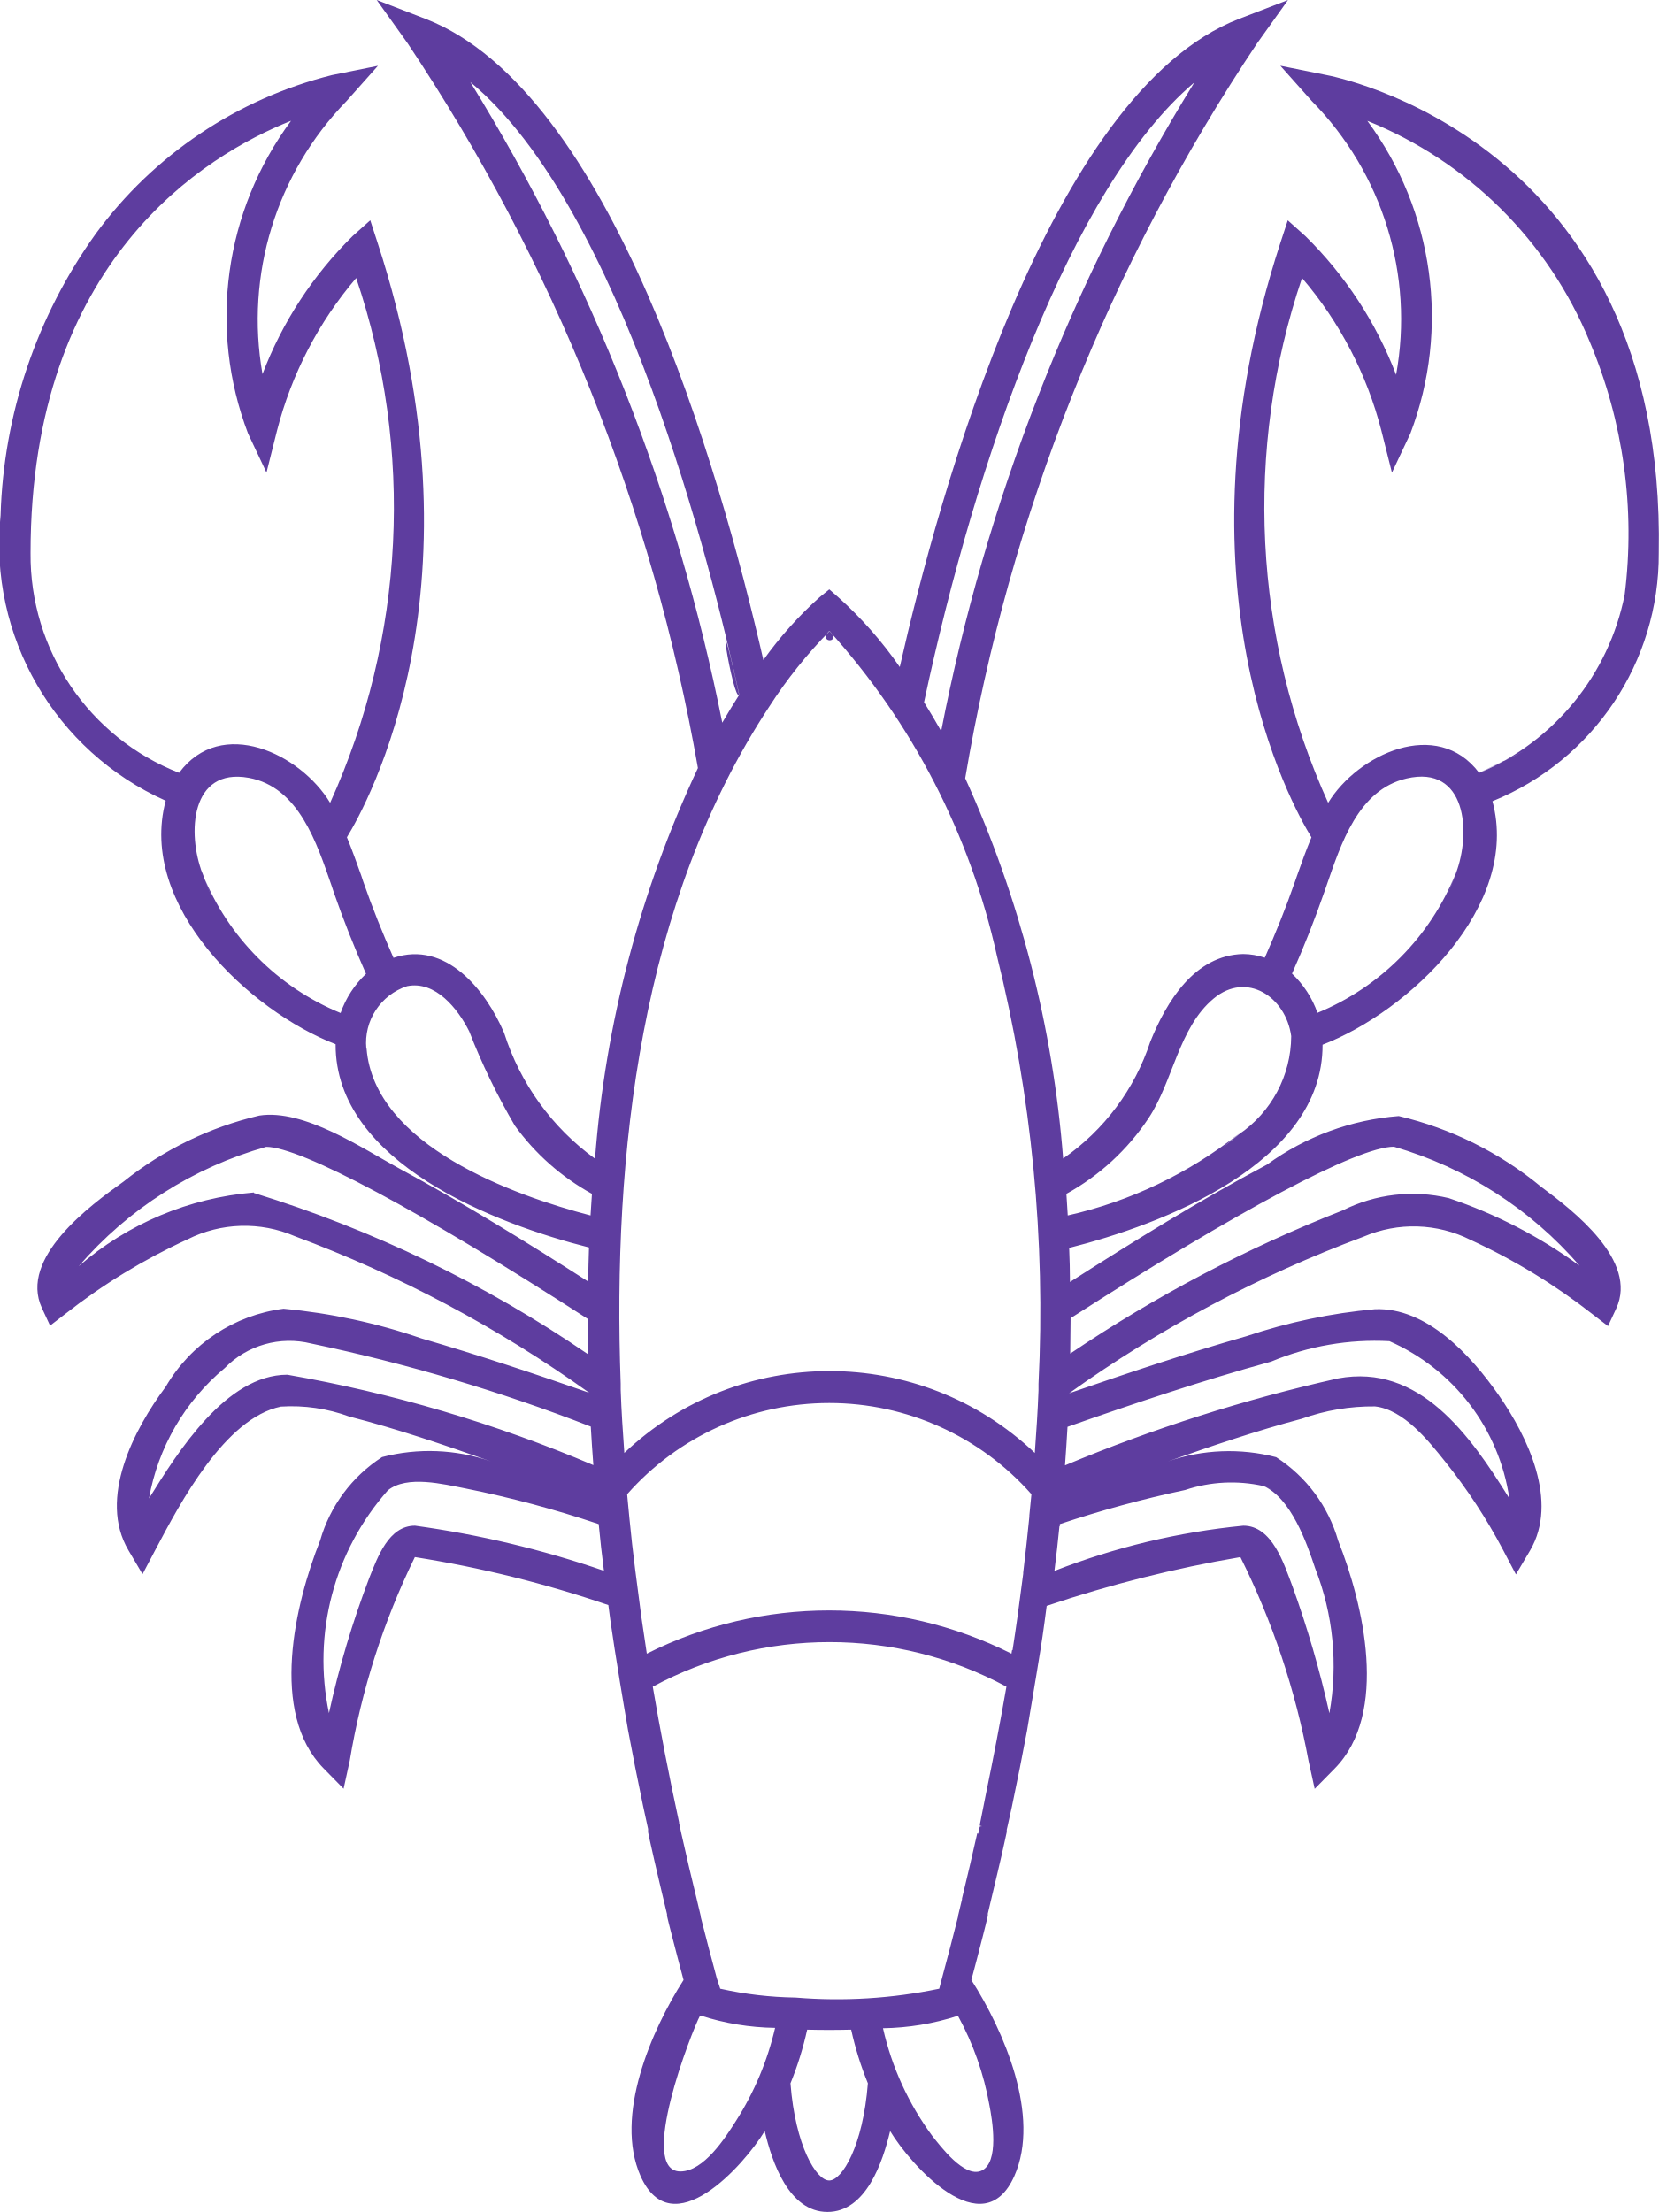
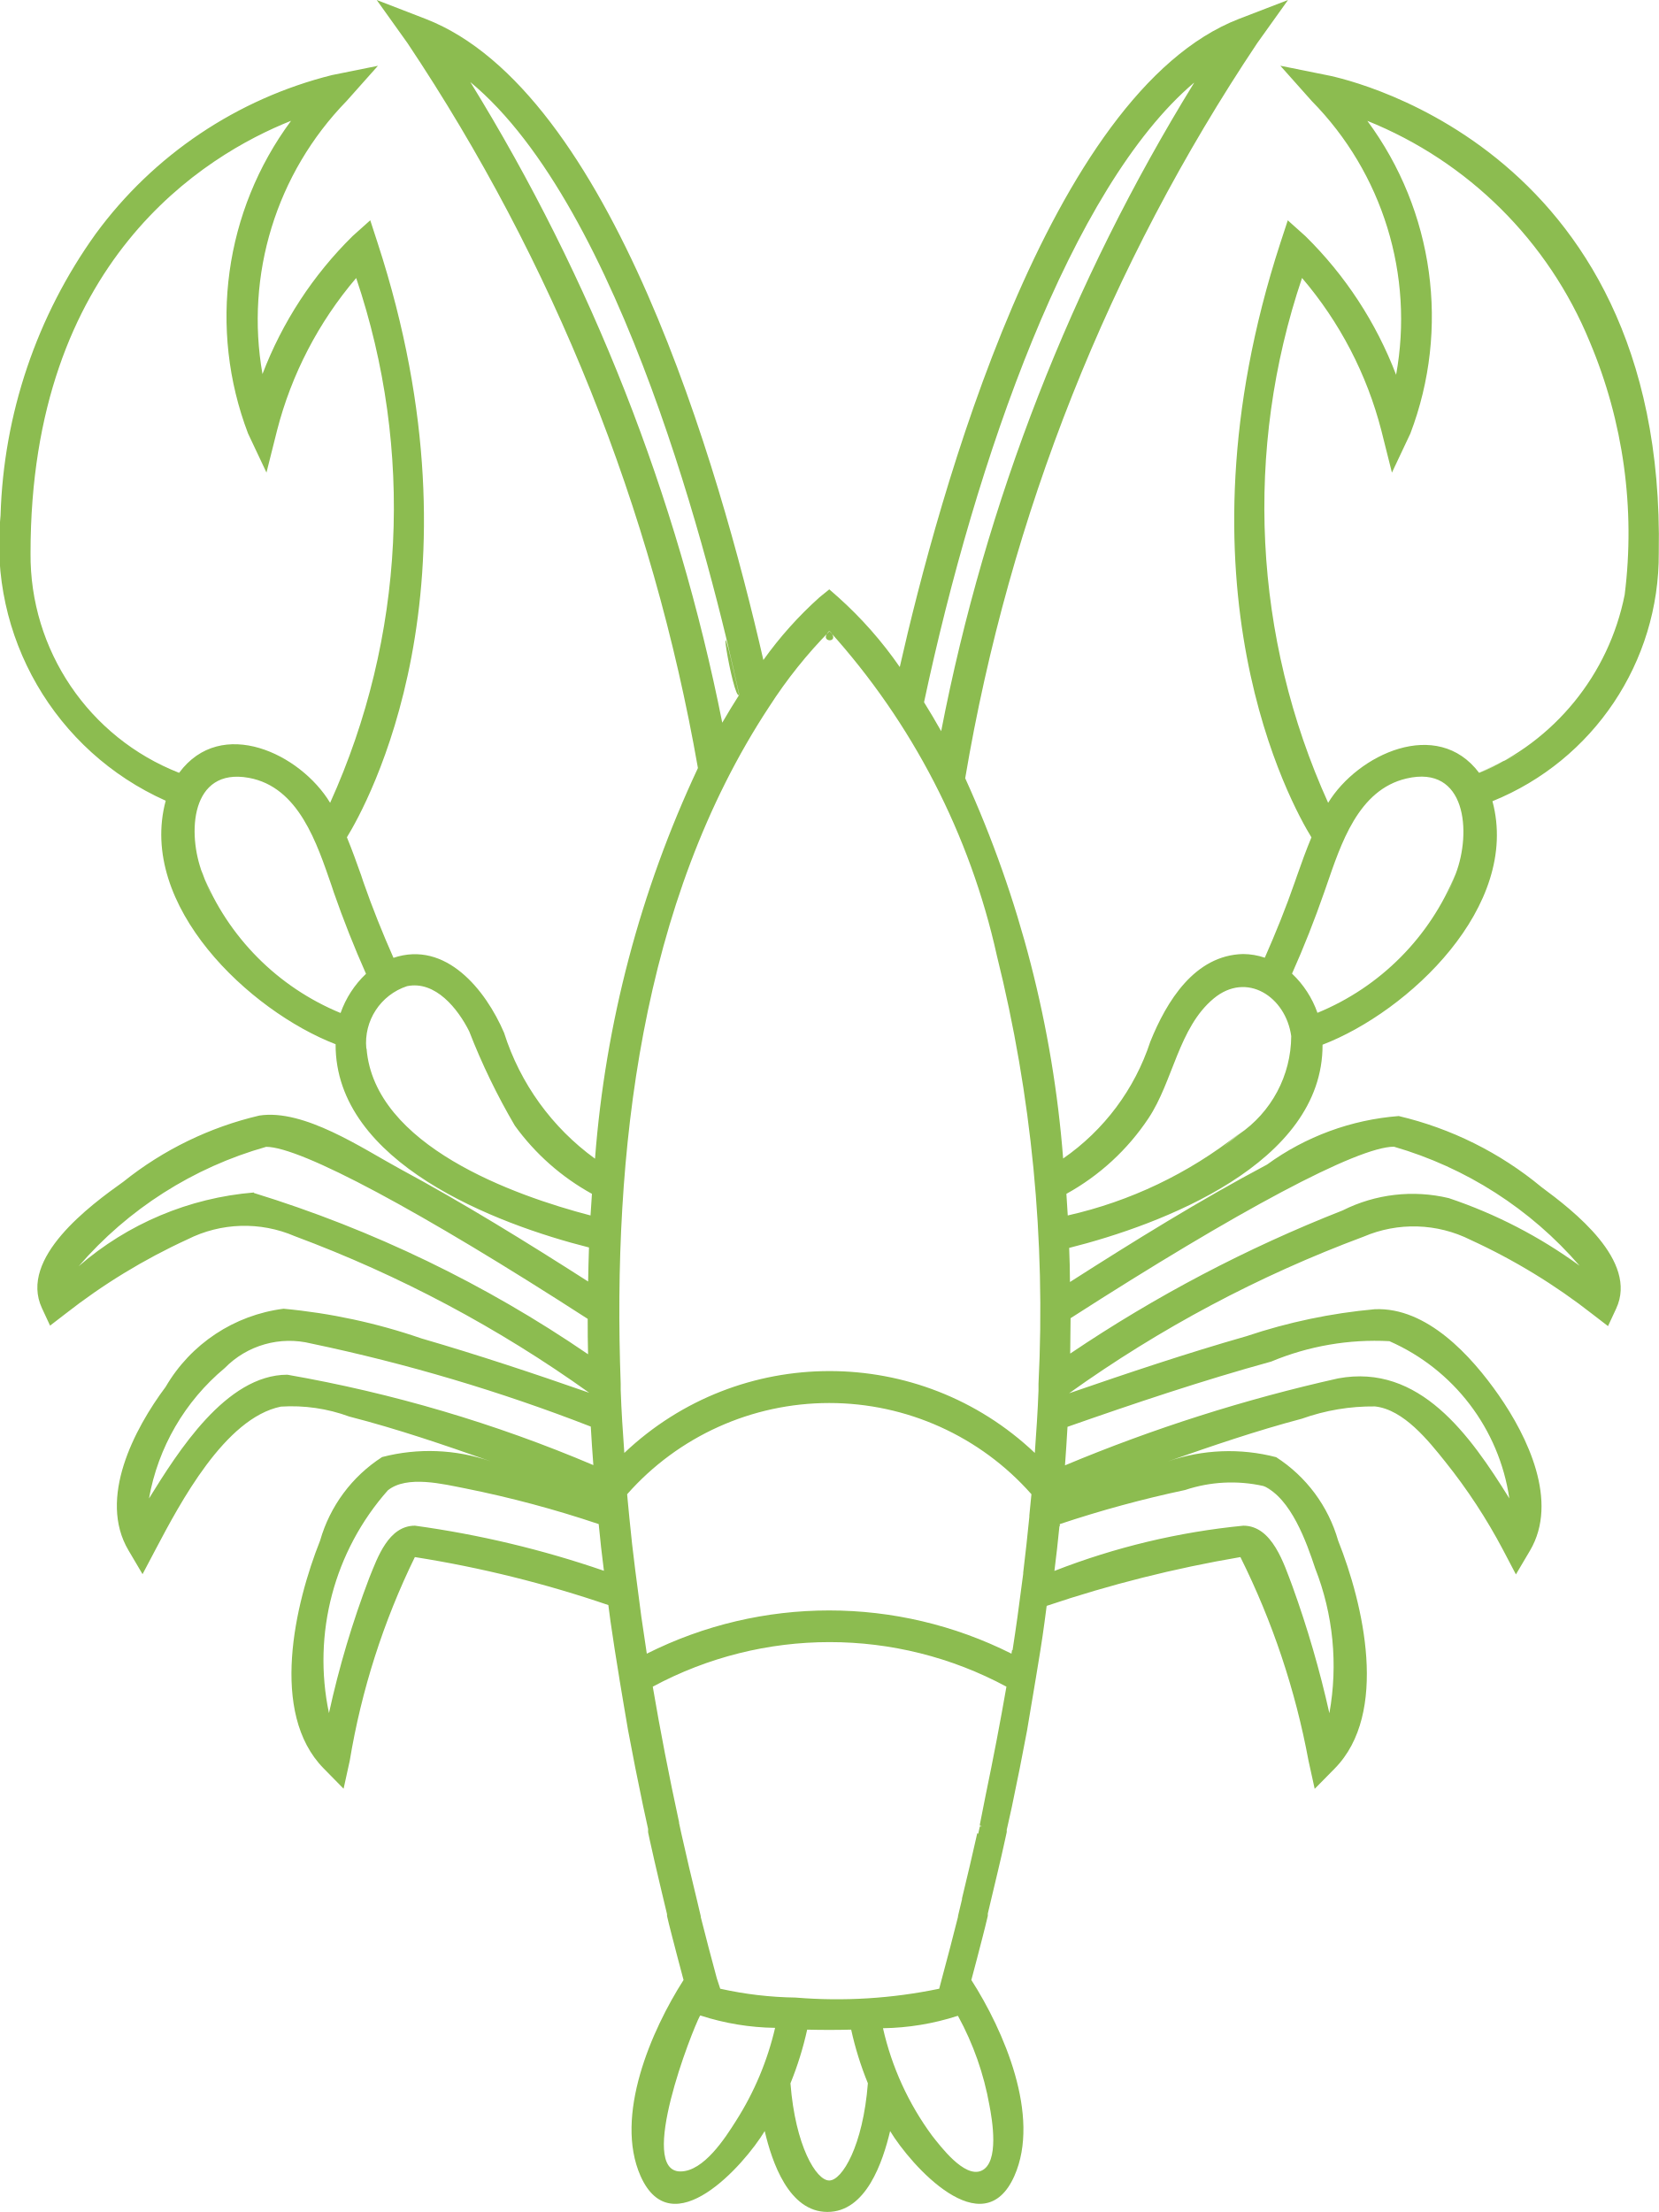
<svg xmlns="http://www.w3.org/2000/svg" width="26.999" height="36.001" viewBox="0 0 26.999 36.001">
-   <path id="h4" d="M27,9c.125-6.761-5.357-7.769-5.411-7.779l-.748-.151.511.574A5.06,5.06,0,0,1,22.725,6.1a6.329,6.329,0,0,0-1.476-2.257l-.287-.257-.121.369c-1.813,5.569.186,9.154.506,9.673-.086.208-.163.419-.235.626l-.032.092c-.147.425-.315.839-.492,1.241a1.118,1.118,0,0,0-.353-.06c-.789.019-1.246.77-1.511,1.428a3.721,3.721,0,0,1-1.418,1.9,18.41,18.41,0,0,0-1.594-6.189A30.717,30.717,0,0,1,20.466.7l.5-.7-.8.308c-3.1,1.2-4.893,7.781-5.519,10.548a6.437,6.437,0,0,0-1-1.135L13.5,9.592l-.158.128a6.233,6.233,0,0,0-.915,1.022C11.71,7.609,9.948,1.478,6.931.308L6.134,0l.5.7a30.793,30.793,0,0,1,4.728,11.8,18.232,18.232,0,0,0-1.675,6.358,4.038,4.038,0,0,1-1.48-2.049c-.3-.7-.949-1.506-1.8-1.22-.177-.4-.344-.815-.492-1.24l-.033-.1c-.071-.2-.148-.415-.233-.622.319-.519,2.318-4.1.5-9.673l-.12-.369-.287.257A6.307,6.307,0,0,0,4.275,6.088,5.1,5.1,0,0,1,5.643,1.645l.511-.574-.748.151A6.818,6.818,0,0,0,1.561,3.805,8.276,8.276,0,0,0,.012,8.387,4.578,4.578,0,0,0,2.7,13.032c-.46,1.71,1.368,3.424,2.765,3.963-.008,1.937,2.625,2.93,4.124,3.308-.007.181-.01.367-.014.554-1.005-.643-2.022-1.272-3.071-1.838-.6-.326-1.552-.975-2.28-.863a5.573,5.573,0,0,0-2.212,1.076c-.541.385-1.705,1.242-1.327,2.057l.133.286.248-.191a9.931,9.931,0,0,1,1.989-1.213A2.064,2.064,0,0,1,4.8,20.119a20.56,20.56,0,0,1,4.793,2.549v0c-.9-.314-1.813-.618-2.732-.885A9.606,9.606,0,0,0,4.618,21.3,2.6,2.6,0,0,0,2.7,22.57c-.513.687-1.106,1.818-.606,2.662l.229.388.211-.4c.4-.757,1.129-2.141,2.041-2.327a2.721,2.721,0,0,1,1.113.162c.779.2,1.544.461,2.3.728a3.052,3.052,0,0,0-1.766-.069,2.4,2.4,0,0,0-1.009,1.359c-.408,1.026-.831,2.807.058,3.709l.324.33.1-.455a12.02,12.02,0,0,1,1.06-3.315,18.766,18.766,0,0,1,3.149.781l.035.265c.043.3.091.607.141.909l.009.058c.023.134.044.268.067.4l.068.4c.074.4.157.816.245,1.235h0l.082.377h0l0,.02h0l0,.008h0l0,.009h0l0,.008h0v.009h0v0h0l.027.127c.05.222.1.448.155.676h0l.04.169h0l.086.36,0,.012h0l0,.017h0l.03.127.048.189c.061.239.126.483.191.727-.522.816-1.132,2.213-.7,3.19.509,1.145,1.684-.174,2.021-.731.117.5.391,1.316,1.021,1.316s.9-.814,1.02-1.316c.338.558,1.513,1.875,2.022.731.434-.977-.176-2.373-.7-3.19.064-.242.129-.484.19-.727v0l.047-.187h0c0-.01.005-.02.007-.03l.024-.1h0l0-.018h0l0-.019.083-.35h0l.079-.332h0q.062-.258.117-.512l.029-.133h0v0h0v0h0v0h0l0-.008h0l0-.01h0l0-.02h0l.012-.051.058-.261h0l.014-.064h0c.088-.419.171-.832.246-1.235l.067-.4c.024-.133.044-.267.067-.4l.01-.058c.05-.3.1-.6.141-.909h0l.035-.265a20.739,20.739,0,0,1,3.153-.794A12.583,12.583,0,0,1,21.3,28.659l.1.455.325-.33c.888-.9.466-2.682.057-3.709a2.4,2.4,0,0,0-1.009-1.359,3.042,3.042,0,0,0-1.763.069c.72-.253,1.444-.5,2.181-.695a3.422,3.422,0,0,1,1.19-.2c.468.051.87.558,1.144.9a9.035,9.035,0,0,1,.94,1.434l.21.4.23-.389c.471-.8-.042-1.856-.509-2.527-.448-.643-1.171-1.437-2.018-1.4a9.156,9.156,0,0,0-2.089.439c-.971.277-1.931.6-2.886.929v0a20.56,20.56,0,0,1,4.793-2.549,2.067,2.067,0,0,1,1.742.053,9.938,9.938,0,0,1,1.988,1.212l.248.191.133-.286c.362-.778-.7-1.595-1.216-1.977a5.681,5.681,0,0,0-2.323-1.156,4.191,4.191,0,0,0-2.144.79c-1.1.584-2.158,1.241-3.207,1.911,0-.187-.006-.373-.013-.555,1.5-.377,4.132-1.37,4.124-3.307,1.4-.538,3.225-2.254,2.765-3.963A4.332,4.332,0,0,0,27,9ZM19.435,1.352A31.568,31.568,0,0,0,15.321,11.9q-.137-.243-.279-.471c.844-3.961,2.392-8.383,4.393-10.082ZM13.5,10.268a11.626,11.626,0,0,1,2.727,5.284,23.928,23.928,0,0,1,.678,6.97l0,.105c-.012.341-.036.68-.06,1.02a4.854,4.854,0,0,0-6.681,0c-.024-.342-.048-.684-.059-1.026l0-.1c-.136-3.737.322-7.84,2.418-11.021l0,0a7.674,7.674,0,0,1,.983-1.23C13.709,10.478,13.3,10.465,13.5,10.268Zm-1.465,1.039c-.094.147-.187.3-.277.455a31.611,31.611,0,0,0-4.1-10.426c2.465,2.042,3.927,7.9,4.377,9.971C11.938,11.454,11.582,9.239,12.032,11.307ZM.5,9c0-4.754,2.835-6.474,4.24-7.034a5.35,5.35,0,0,0-.7,5.089l.3.636.172-.685A6.2,6.2,0,0,1,5.8,4.525a11.659,11.659,0,0,1-.424,8.541c-.483-.8-1.772-1.416-2.458-.488A3.806,3.806,0,0,1,.5,9C.5,4.247.5,10.6.5,9Zm2.8,5.221c-.256-.657-.195-1.732.75-1.562.818.148,1.111,1.069,1.351,1.76l.033.1c.158.454.335.9.526,1.33a1.614,1.614,0,0,0-.414.638A4.1,4.1,0,0,1,3.3,14.222C3.129,13.773,3.695,15.229,3.3,14.222Zm2.665,2.844a.97.97,0,0,1,.663-1.015c.462-.094.828.369,1.011.734a10.657,10.657,0,0,0,.743,1.536A3.822,3.822,0,0,0,9.637,19.43c-.009.116-.016.233-.023.352-1.241-.324-3.519-1.135-3.645-2.716C5.964,17,6.016,17.653,5.969,17.066ZM4.135,19.408a4.974,4.974,0,0,0-2.851,1.2,6.29,6.29,0,0,1,3.051-1.943c.56,0,2.512,1.043,5.233,2.8,0,.19,0,.381.006.576a20.119,20.119,0,0,0-5.439-2.625Zm.545,2.966c-1,0-1.785,1.261-2.252,2.014A3.574,3.574,0,0,1,3.66,22.266a1.473,1.473,0,0,1,1.407-.4,28.885,28.885,0,0,1,4.551,1.352q.018.313.042.627A22.721,22.721,0,0,0,4.68,22.374Zm2.077,2.457c-.429,0-.608.512-.744.85a15.4,15.4,0,0,0-.656,2.2,4.174,4.174,0,0,1,.958-3.625c.312-.252.907-.1,1.264-.031a17.724,17.724,0,0,1,2.168.58q.036.381.085.76A16.228,16.228,0,0,0,6.757,24.831Zm4.32,10.51c-.707,0,.186-2.29.32-2.537l.009,0a4.115,4.115,0,0,0,1.212.2,4.867,4.867,0,0,1-.634,1.51C11.807,34.795,11.457,35.341,11.077,35.341Zm2.421.147c-.211,0-.551-.563-.63-1.581a5.428,5.428,0,0,0,.272-.874q.357.009.716,0a5.319,5.319,0,0,0,.272.873C14.049,34.925,13.708,35.488,13.5,35.488Zm2.476-.158c-.277.12-.665-.4-.8-.57a4.689,4.689,0,0,1-.8-1.75,4.142,4.142,0,0,0,1.211-.2l.01,0a4.766,4.766,0,0,1,.511,1.453C16.15,34.491,16.274,35.2,15.974,35.33Zm-.066-5.493h0c-.077.347-.161.7-.248,1.06h0l0,.016-.005.019h0l-.06.251h0l0,.013c-.081.327-.171.663-.261,1l-.045.171a8.151,8.151,0,0,1-2.338.144h0a6.019,6.019,0,0,1-1.226-.144L11.67,32.2c-.091-.337-.18-.672-.262-1l0-.014h0l-.063-.266q-.132-.538-.253-1.079h0l-.037-.171,0-.013h0c-.164-.757-.308-1.5-.428-2.206a6.073,6.073,0,0,1,5.756,0c-.1.574-.214,1.169-.339,1.771l0,0-.093.469h0v.005h0l0,.011,0,.008.036.008h-.008l-.029,0,.021.006h-.022v0h0l-.025.116Zm.566-2.978-.009.055a6.61,6.61,0,0,0-5.935,0c-.029-.2-.06-.4-.089-.6l-.1-.766q-.054-.419-.094-.838l-.028-.291h0l-.009-.1a4.388,4.388,0,0,1,6.58,0l-.01.1h0l-.024.245,0,.022c-.03.3-.063.607-.1.909l0,.018-.093.7c-.025.18-.052.36-.08.542Zm4.093-2.674c.448.2.7.915.841,1.34a4.342,4.342,0,0,1,.231,2.358,16.919,16.919,0,0,0-.6-2.063c-.138-.364-.328-.989-.8-.989a11.528,11.528,0,0,0-3.075.736c.031-.243.058-.486.082-.731l.006.007,0-.038a18.744,18.744,0,0,1,2.04-.555,2.379,2.379,0,0,1,1.272-.065C20.913,24.341,20.526,24.166,20.567,24.185Zm2.049-2.357a3.323,3.323,0,0,1,1.952,2.559c-.64-1.029-1.46-2.2-2.788-1.953a26.516,26.516,0,0,0-4.444,1.415c.016-.212.029-.421.041-.627,1.095-.384,2.2-.755,3.315-1.062a4.391,4.391,0,0,1,1.924-.332C23.211,21.982,22.59,21.822,22.616,21.828Zm.074-3.165h0A6.315,6.315,0,0,1,25.711,20.6a7.848,7.848,0,0,0-2.128-1.1,2.534,2.534,0,0,0-1.728.2,22.847,22.847,0,0,0-4.434,2.33c0-.2.006-.386.006-.576C20.146,19.707,22.1,18.663,22.69,18.663Zm-2.526-.209a6.966,6.966,0,0,1-2.783,1.328c-.006-.119-.014-.236-.022-.352A3.816,3.816,0,0,0,18.695,18.2c.4-.6.49-1.475,1.061-1.949.539-.448,1.174-.027,1.262.612a1.942,1.942,0,0,1-.854,1.6C19.468,19.04,20.532,18.145,20.164,18.454Zm3.528-4.232a4.1,4.1,0,0,1-2.247,2.262,1.614,1.614,0,0,0-.414-.638c.192-.429.368-.876.526-1.33l.032-.092c.238-.685.515-1.57,1.306-1.754.974-.227,1.059.878.8,1.552C23.3,15.229,23.867,13.773,23.692,14.222Zm.384-1.644c-.684-.909-1.976-.3-2.457.488a11.659,11.659,0,0,1-.425-8.542,6.2,6.2,0,0,1,1.291,2.483l.172.685.3-.636a5.355,5.355,0,0,0-.7-5.089,6.56,6.56,0,0,1,3.618,3.592,8.015,8.015,0,0,1,.57,4.121,3.99,3.99,0,0,1-2.366,2.9S25.682,11.8,24.076,12.578Z" transform="translate(-0.003)" fill="#5e3d9f" fill-rule="evenodd" />
+   <path id="h4" d="M27,9c.125-6.761-5.357-7.769-5.411-7.779l-.748-.151.511.574A5.06,5.06,0,0,1,22.725,6.1a6.329,6.329,0,0,0-1.476-2.257l-.287-.257-.121.369c-1.813,5.569.186,9.154.506,9.673-.086.208-.163.419-.235.626l-.032.092c-.147.425-.315.839-.492,1.241a1.118,1.118,0,0,0-.353-.06c-.789.019-1.246.77-1.511,1.428a3.721,3.721,0,0,1-1.418,1.9,18.41,18.41,0,0,0-1.594-6.189A30.717,30.717,0,0,1,20.466.7l.5-.7-.8.308c-3.1,1.2-4.893,7.781-5.519,10.548a6.437,6.437,0,0,0-1-1.135L13.5,9.592l-.158.128a6.233,6.233,0,0,0-.915,1.022C11.71,7.609,9.948,1.478,6.931.308L6.134,0l.5.7a30.793,30.793,0,0,1,4.728,11.8,18.232,18.232,0,0,0-1.675,6.358,4.038,4.038,0,0,1-1.48-2.049c-.3-.7-.949-1.506-1.8-1.22-.177-.4-.344-.815-.492-1.24l-.033-.1c-.071-.2-.148-.415-.233-.622.319-.519,2.318-4.1.5-9.673l-.12-.369-.287.257A6.307,6.307,0,0,0,4.275,6.088,5.1,5.1,0,0,1,5.643,1.645l.511-.574-.748.151A6.818,6.818,0,0,0,1.561,3.805,8.276,8.276,0,0,0,.012,8.387,4.578,4.578,0,0,0,2.7,13.032c-.46,1.71,1.368,3.424,2.765,3.963-.008,1.937,2.625,2.93,4.124,3.308-.007.181-.01.367-.014.554-1.005-.643-2.022-1.272-3.071-1.838-.6-.326-1.552-.975-2.28-.863a5.573,5.573,0,0,0-2.212,1.076c-.541.385-1.705,1.242-1.327,2.057l.133.286.248-.191a9.931,9.931,0,0,1,1.989-1.213A2.064,2.064,0,0,1,4.8,20.119a20.56,20.56,0,0,1,4.793,2.549v0c-.9-.314-1.813-.618-2.732-.885A9.606,9.606,0,0,0,4.618,21.3,2.6,2.6,0,0,0,2.7,22.57c-.513.687-1.106,1.818-.606,2.662l.229.388.211-.4c.4-.757,1.129-2.141,2.041-2.327a2.721,2.721,0,0,1,1.113.162c.779.2,1.544.461,2.3.728a3.052,3.052,0,0,0-1.766-.069,2.4,2.4,0,0,0-1.009,1.359c-.408,1.026-.831,2.807.058,3.709l.324.33.1-.455a12.02,12.02,0,0,1,1.06-3.315,18.766,18.766,0,0,1,3.149.781l.035.265c.043.3.091.607.141.909l.009.058c.023.134.044.268.067.4l.068.4c.074.4.157.816.245,1.235h0l.082.377h0l0,.02h0l0,.008h0l0,.009h0l0,.008h0v.009h0v0h0l.027.127c.05.222.1.448.155.676h0l.04.169h0l.086.36,0,.012h0l0,.017h0l.03.127.048.189c.061.239.126.483.191.727-.522.816-1.132,2.213-.7,3.19.509,1.145,1.684-.174,2.021-.731.117.5.391,1.316,1.021,1.316s.9-.814,1.02-1.316c.338.558,1.513,1.875,2.022.731.434-.977-.176-2.373-.7-3.19.064-.242.129-.484.19-.727v0l.047-.187h0c0-.01.005-.02.007-.03l.024-.1h0l0-.018h0l0-.019.083-.35h0l.079-.332h0q.062-.258.117-.512l.029-.133h0v0h0v0h0v0h0l0-.008h0l0-.01h0l0-.02h0l.012-.051.058-.261h0l.014-.064h0c.088-.419.171-.832.246-1.235l.067-.4c.024-.133.044-.267.067-.4l.01-.058c.05-.3.1-.6.141-.909h0l.035-.265a20.739,20.739,0,0,1,3.153-.794A12.583,12.583,0,0,1,21.3,28.659l.1.455.325-.33c.888-.9.466-2.682.057-3.709a2.4,2.4,0,0,0-1.009-1.359,3.042,3.042,0,0,0-1.763.069c.72-.253,1.444-.5,2.181-.695a3.422,3.422,0,0,1,1.19-.2c.468.051.87.558,1.144.9a9.035,9.035,0,0,1,.94,1.434l.21.4.23-.389c.471-.8-.042-1.856-.509-2.527-.448-.643-1.171-1.437-2.018-1.4a9.156,9.156,0,0,0-2.089.439c-.971.277-1.931.6-2.886.929v0a20.56,20.56,0,0,1,4.793-2.549,2.067,2.067,0,0,1,1.742.053,9.938,9.938,0,0,1,1.988,1.212l.248.191.133-.286c.362-.778-.7-1.595-1.216-1.977a5.681,5.681,0,0,0-2.323-1.156,4.191,4.191,0,0,0-2.144.79c-1.1.584-2.158,1.241-3.207,1.911,0-.187-.006-.373-.013-.555,1.5-.377,4.132-1.37,4.124-3.307,1.4-.538,3.225-2.254,2.765-3.963A4.332,4.332,0,0,0,27,9ZM19.435,1.352A31.568,31.568,0,0,0,15.321,11.9q-.137-.243-.279-.471c.844-3.961,2.392-8.383,4.393-10.082ZM13.5,10.268a11.626,11.626,0,0,1,2.727,5.284,23.928,23.928,0,0,1,.678,6.97l0,.105c-.012.341-.036.68-.06,1.02a4.854,4.854,0,0,0-6.681,0c-.024-.342-.048-.684-.059-1.026l0-.1c-.136-3.737.322-7.84,2.418-11.021l0,0a7.674,7.674,0,0,1,.983-1.23C13.709,10.478,13.3,10.465,13.5,10.268Zm-1.465,1.039c-.094.147-.187.3-.277.455a31.611,31.611,0,0,0-4.1-10.426c2.465,2.042,3.927,7.9,4.377,9.971C11.938,11.454,11.582,9.239,12.032,11.307ZM.5,9c0-4.754,2.835-6.474,4.24-7.034a5.35,5.35,0,0,0-.7,5.089l.3.636.172-.685A6.2,6.2,0,0,1,5.8,4.525a11.659,11.659,0,0,1-.424,8.541c-.483-.8-1.772-1.416-2.458-.488A3.806,3.806,0,0,1,.5,9C.5,4.247.5,10.6.5,9Zm2.8,5.221c-.256-.657-.195-1.732.75-1.562.818.148,1.111,1.069,1.351,1.76l.033.1c.158.454.335.9.526,1.33a1.614,1.614,0,0,0-.414.638A4.1,4.1,0,0,1,3.3,14.222C3.129,13.773,3.695,15.229,3.3,14.222Zm2.665,2.844a.97.97,0,0,1,.663-1.015c.462-.094.828.369,1.011.734a10.657,10.657,0,0,0,.743,1.536A3.822,3.822,0,0,0,9.637,19.43c-.009.116-.016.233-.023.352-1.241-.324-3.519-1.135-3.645-2.716C5.964,17,6.016,17.653,5.969,17.066ZM4.135,19.408a4.974,4.974,0,0,0-2.851,1.2,6.29,6.29,0,0,1,3.051-1.943c.56,0,2.512,1.043,5.233,2.8,0,.19,0,.381.006.576a20.119,20.119,0,0,0-5.439-2.625Zm.545,2.966c-1,0-1.785,1.261-2.252,2.014A3.574,3.574,0,0,1,3.66,22.266a1.473,1.473,0,0,1,1.407-.4,28.885,28.885,0,0,1,4.551,1.352q.018.313.042.627A22.721,22.721,0,0,0,4.68,22.374Zm2.077,2.457c-.429,0-.608.512-.744.85a15.4,15.4,0,0,0-.656,2.2,4.174,4.174,0,0,1,.958-3.625c.312-.252.907-.1,1.264-.031a17.724,17.724,0,0,1,2.168.58q.036.381.085.76A16.228,16.228,0,0,0,6.757,24.831Zm4.32,10.51c-.707,0,.186-2.29.32-2.537l.009,0a4.115,4.115,0,0,0,1.212.2,4.867,4.867,0,0,1-.634,1.51C11.807,34.795,11.457,35.341,11.077,35.341Zm2.421.147c-.211,0-.551-.563-.63-1.581a5.428,5.428,0,0,0,.272-.874q.357.009.716,0a5.319,5.319,0,0,0,.272.873C14.049,34.925,13.708,35.488,13.5,35.488Zm2.476-.158c-.277.12-.665-.4-.8-.57a4.689,4.689,0,0,1-.8-1.75,4.142,4.142,0,0,0,1.211-.2l.01,0a4.766,4.766,0,0,1,.511,1.453C16.15,34.491,16.274,35.2,15.974,35.33Zm-.066-5.493h0c-.077.347-.161.7-.248,1.06h0l0,.016-.005.019h0l-.06.251h0l0,.013c-.081.327-.171.663-.261,1l-.045.171a8.151,8.151,0,0,1-2.338.144h0a6.019,6.019,0,0,1-1.226-.144L11.67,32.2c-.091-.337-.18-.672-.262-1l0-.014h0l-.063-.266q-.132-.538-.253-1.079h0l-.037-.171,0-.013h0c-.164-.757-.308-1.5-.428-2.206a6.073,6.073,0,0,1,5.756,0c-.1.574-.214,1.169-.339,1.771l0,0-.093.469h0v.005h0l0,.011,0,.008.036.008h-.008l-.029,0,.021.006h-.022v0h0l-.025.116Zm.566-2.978-.009.055a6.61,6.61,0,0,0-5.935,0c-.029-.2-.06-.4-.089-.6l-.1-.766q-.054-.419-.094-.838l-.028-.291h0l-.009-.1a4.388,4.388,0,0,1,6.58,0l-.01.1h0l-.024.245,0,.022c-.03.3-.063.607-.1.909l0,.018-.093.7c-.025.18-.052.36-.08.542Zm4.093-2.674c.448.2.7.915.841,1.34a4.342,4.342,0,0,1,.231,2.358,16.919,16.919,0,0,0-.6-2.063c-.138-.364-.328-.989-.8-.989a11.528,11.528,0,0,0-3.075.736c.031-.243.058-.486.082-.731l.006.007,0-.038a18.744,18.744,0,0,1,2.04-.555,2.379,2.379,0,0,1,1.272-.065C20.913,24.341,20.526,24.166,20.567,24.185Zm2.049-2.357a3.323,3.323,0,0,1,1.952,2.559c-.64-1.029-1.46-2.2-2.788-1.953a26.516,26.516,0,0,0-4.444,1.415c.016-.212.029-.421.041-.627,1.095-.384,2.2-.755,3.315-1.062a4.391,4.391,0,0,1,1.924-.332C23.211,21.982,22.59,21.822,22.616,21.828Zm.074-3.165h0A6.315,6.315,0,0,1,25.711,20.6a7.848,7.848,0,0,0-2.128-1.1,2.534,2.534,0,0,0-1.728.2,22.847,22.847,0,0,0-4.434,2.33c0-.2.006-.386.006-.576C20.146,19.707,22.1,18.663,22.69,18.663Zm-2.526-.209a6.966,6.966,0,0,1-2.783,1.328c-.006-.119-.014-.236-.022-.352A3.816,3.816,0,0,0,18.695,18.2c.4-.6.49-1.475,1.061-1.949.539-.448,1.174-.027,1.262.612a1.942,1.942,0,0,1-.854,1.6C19.468,19.04,20.532,18.145,20.164,18.454Zm3.528-4.232a4.1,4.1,0,0,1-2.247,2.262,1.614,1.614,0,0,0-.414-.638c.192-.429.368-.876.526-1.33l.032-.092c.238-.685.515-1.57,1.306-1.754.974-.227,1.059.878.8,1.552C23.3,15.229,23.867,13.773,23.692,14.222Zm.384-1.644c-.684-.909-1.976-.3-2.457.488a11.659,11.659,0,0,1-.425-8.542,6.2,6.2,0,0,1,1.291,2.483l.172.685.3-.636a5.355,5.355,0,0,0-.7-5.089,6.56,6.56,0,0,1,3.618,3.592,8.015,8.015,0,0,1,.57,4.121,3.99,3.99,0,0,1-2.366,2.9S25.682,11.8,24.076,12.578Z" transform="translate(-0.003)" fill="#8cbc50" fill-rule="evenodd" />
</svg>
